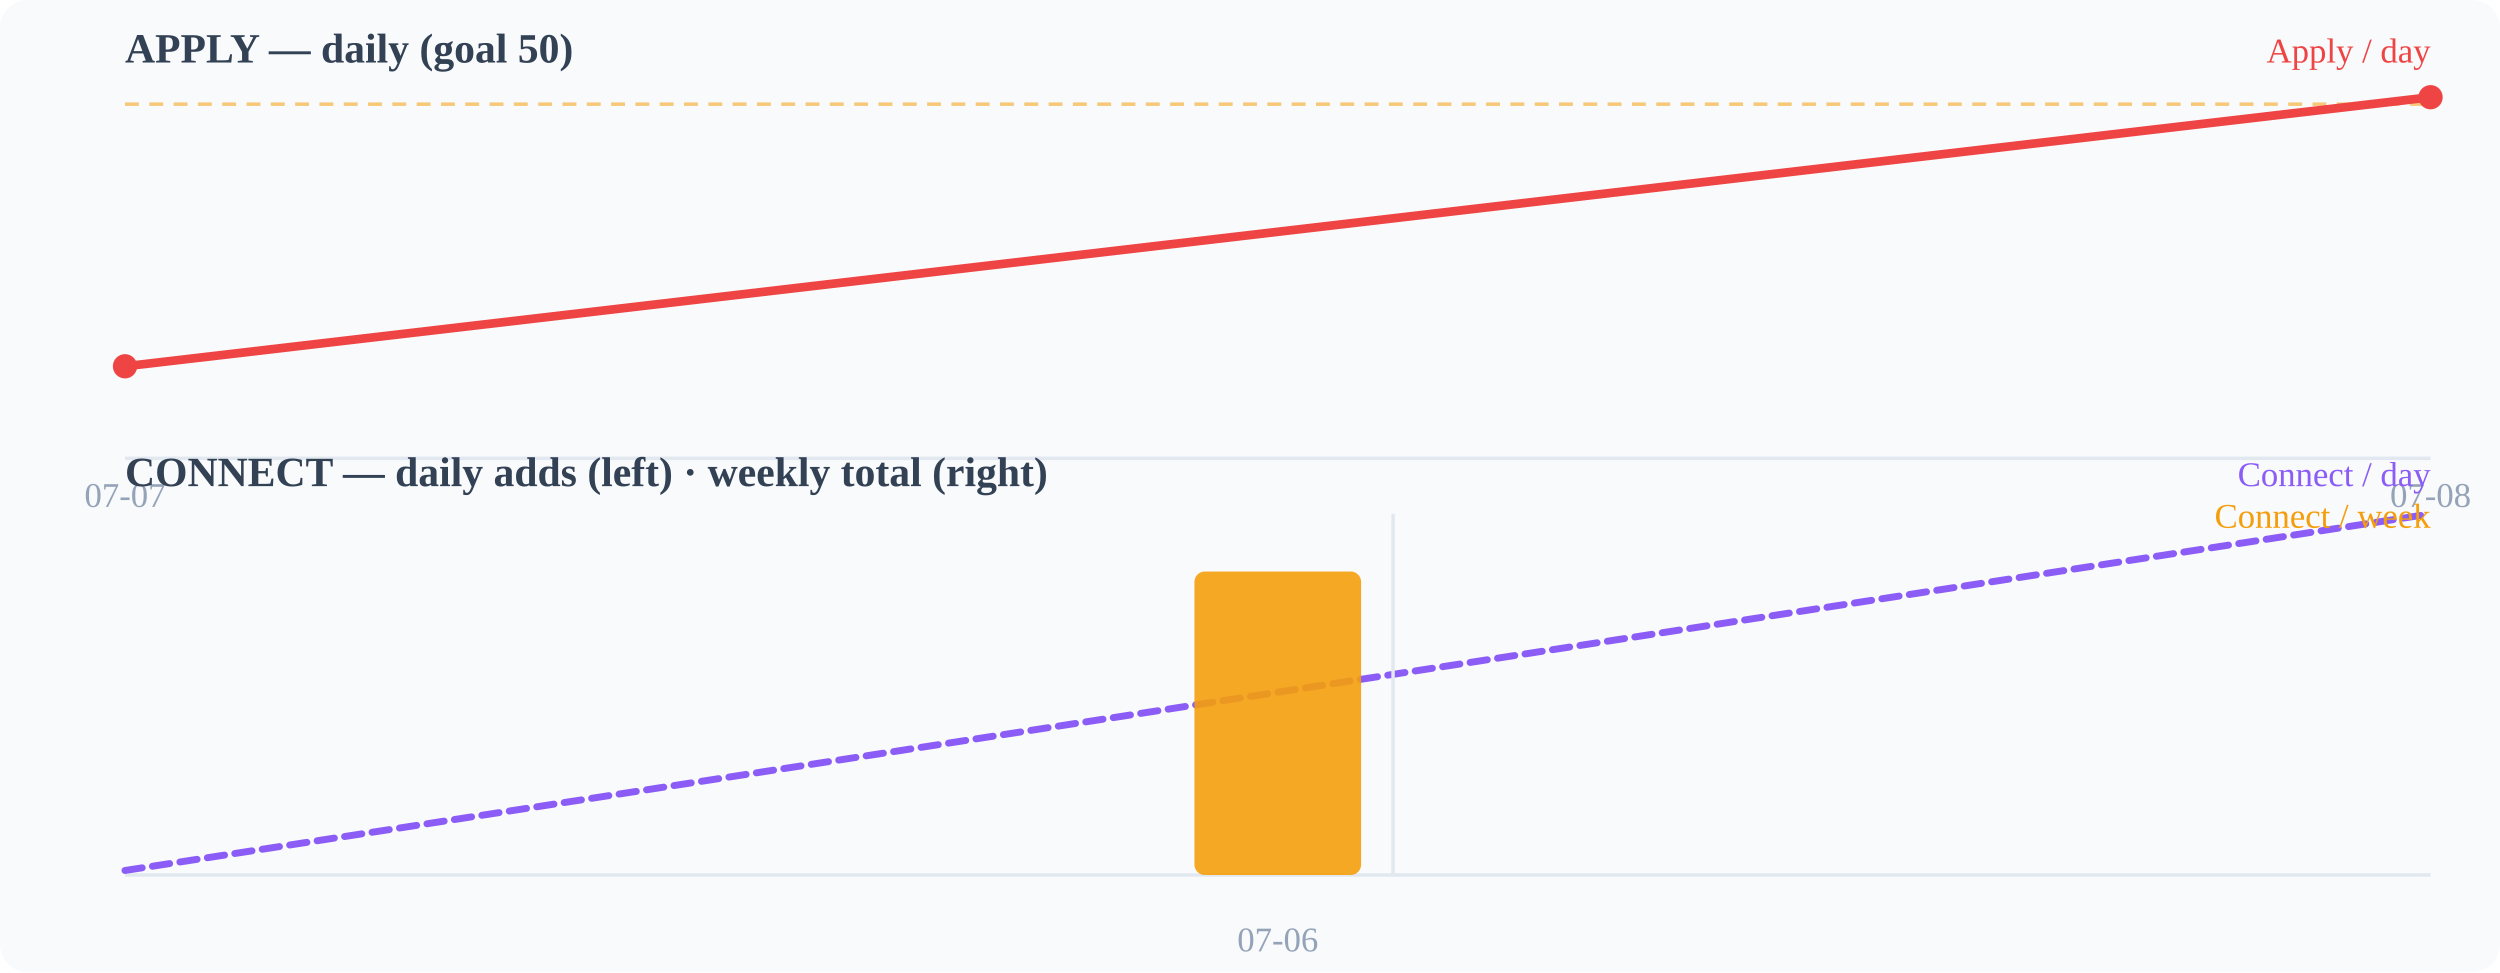
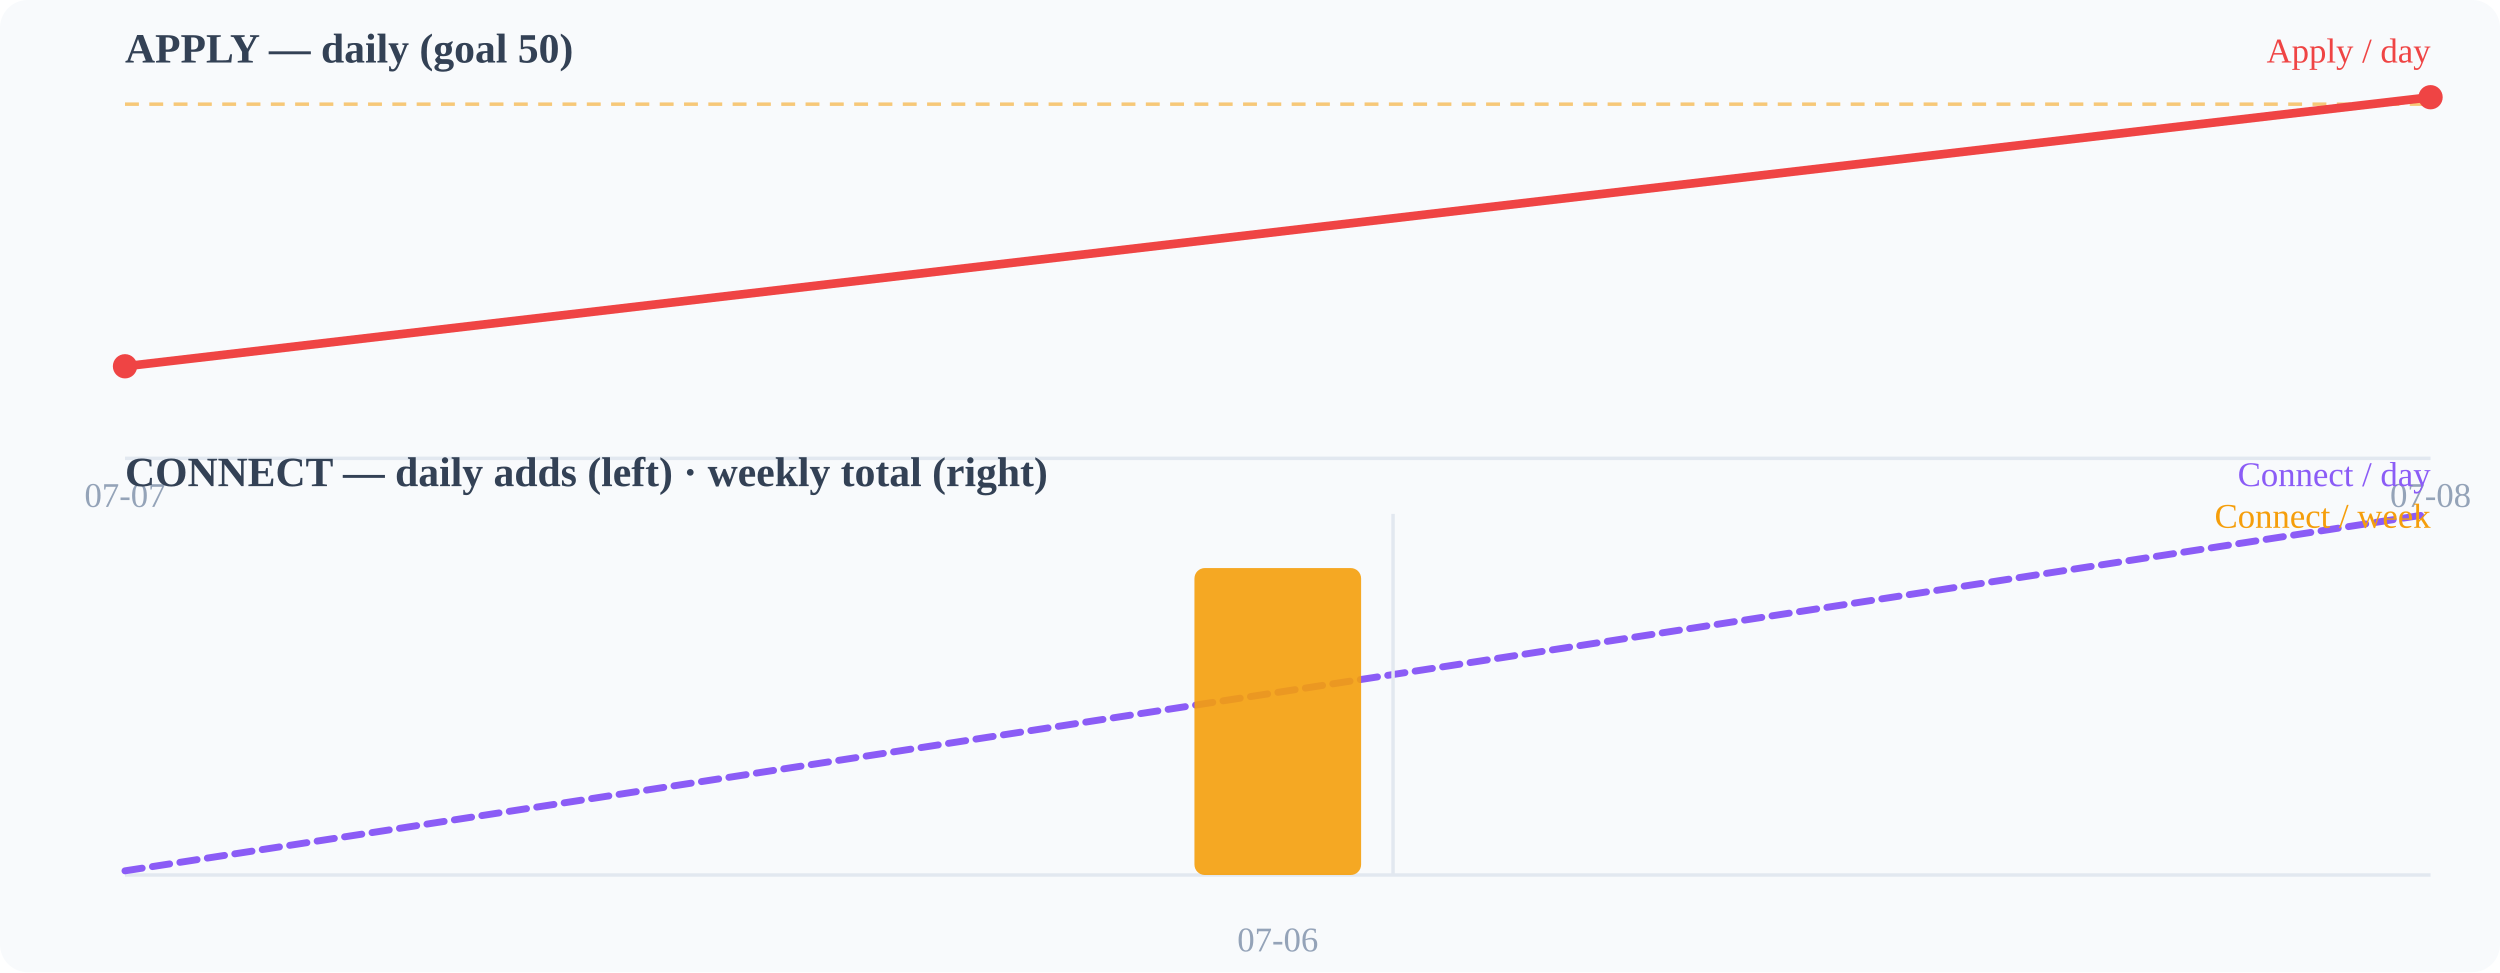
<svg xmlns="http://www.w3.org/2000/svg" width="720" height="280" viewBox="0 0 720 280">
  <rect width="720" height="280" fill="#f8fafc" rx="8" />
  <text x="36" y="18" font-size="12" font-weight="600" fill="#334155">APPLY — daily (goal 50)</text>
  <line x1="36" y1="132" x2="700" y2="132" stroke="#e2e8f0" stroke-width="1" />
  <line x1="36" y1="30.0" x2="700" y2="30.0" stroke="#f59e0b" stroke-width="1" stroke-dasharray="4 3" opacity="0.55" />
  <polyline points="36.0,105.5 700.0,28.0" fill="none" stroke="#ef4444" stroke-width="2.5" stroke-linecap="round" stroke-linejoin="round" />
  <circle cx="36" cy="105.49" r="3.5" fill="#ef4444" />
  <circle cx="700" cy="28" r="3.5" fill="#ef4444" />
  <text x="36" y="146" font-size="10" fill="#94a3b8" text-anchor="middle">07-07</text>
  <text x="700" y="146" font-size="10" fill="#94a3b8" text-anchor="middle">07-08</text>
  <text x="36" y="140" font-size="12" font-weight="600" fill="#334155">CONNECT — daily adds (left) · weekly total (right)</text>
  <line x1="36" y1="252" x2="700" y2="252" stroke="#e2e8f0" stroke-width="1" />
-   <polyline points="36.0,250.7 700.0,148.0" fill="none" stroke="#8b5cf6" stroke-width="2" stroke-linecap="round" stroke-linejoin="round" stroke-dasharray="5 3" />
-   <rect x="344.0" y="164.6" width="48" height="87.4" rx="3" fill="#f59e0b" opacity="0.9" />
+   <polyline points="36.0,250.8 700.0,148.0" fill="none" stroke="#8b5cf6" stroke-width="2" stroke-linecap="round" stroke-linejoin="round" stroke-dasharray="5 3" />
+   <rect x="344.0" y="163.6" width="48" height="88.4" rx="3" fill="#f59e0b" opacity="0.9" />
  <line x1="401.2" y1="148" x2="401.2" y2="252" stroke="#e2e8f0" stroke-width="1" />
  <text x="368" y="274" font-size="10" fill="#94a3b8" text-anchor="middle">07-06</text>
  <text x="700" y="18" font-size="10" fill="#ef4444" text-anchor="end">Apply / day</text>
  <text x="700" y="140" font-size="10" fill="#8b5cf6" text-anchor="end">Connect / day</text>
  <text x="700" y="152" font-size="10" fill="#f59e0b" text-anchor="end">Connect / week</text>
</svg>
